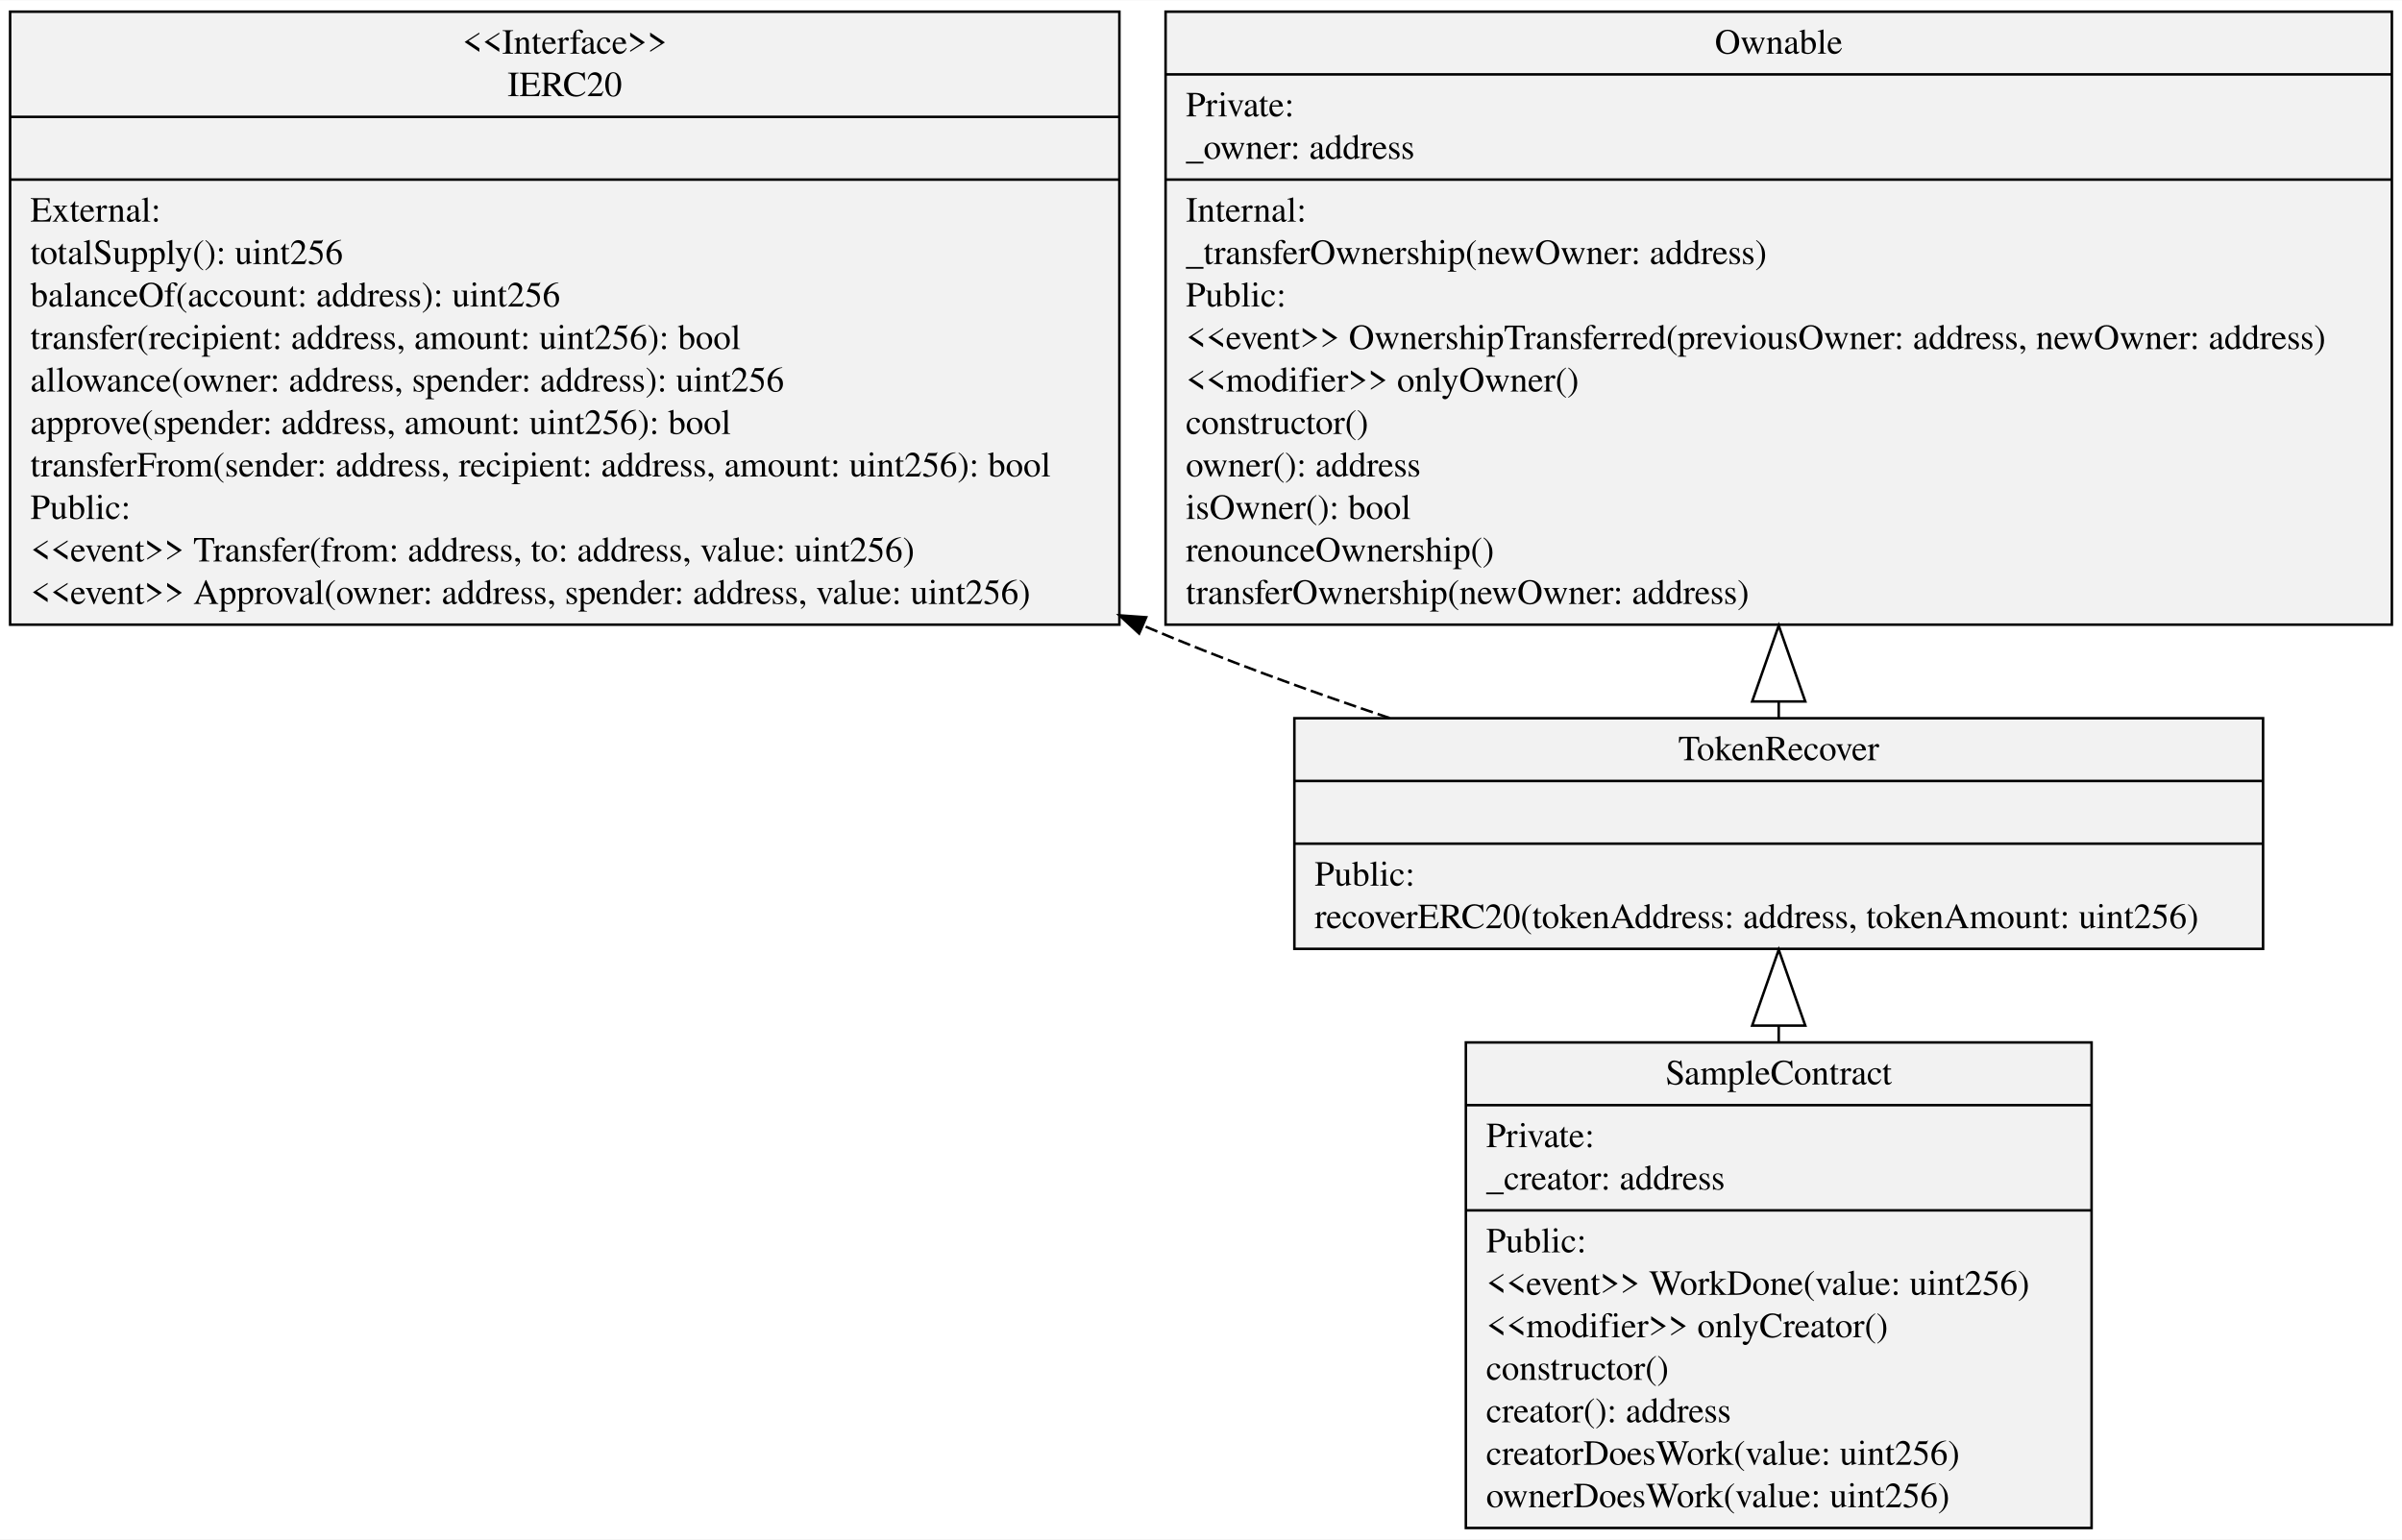
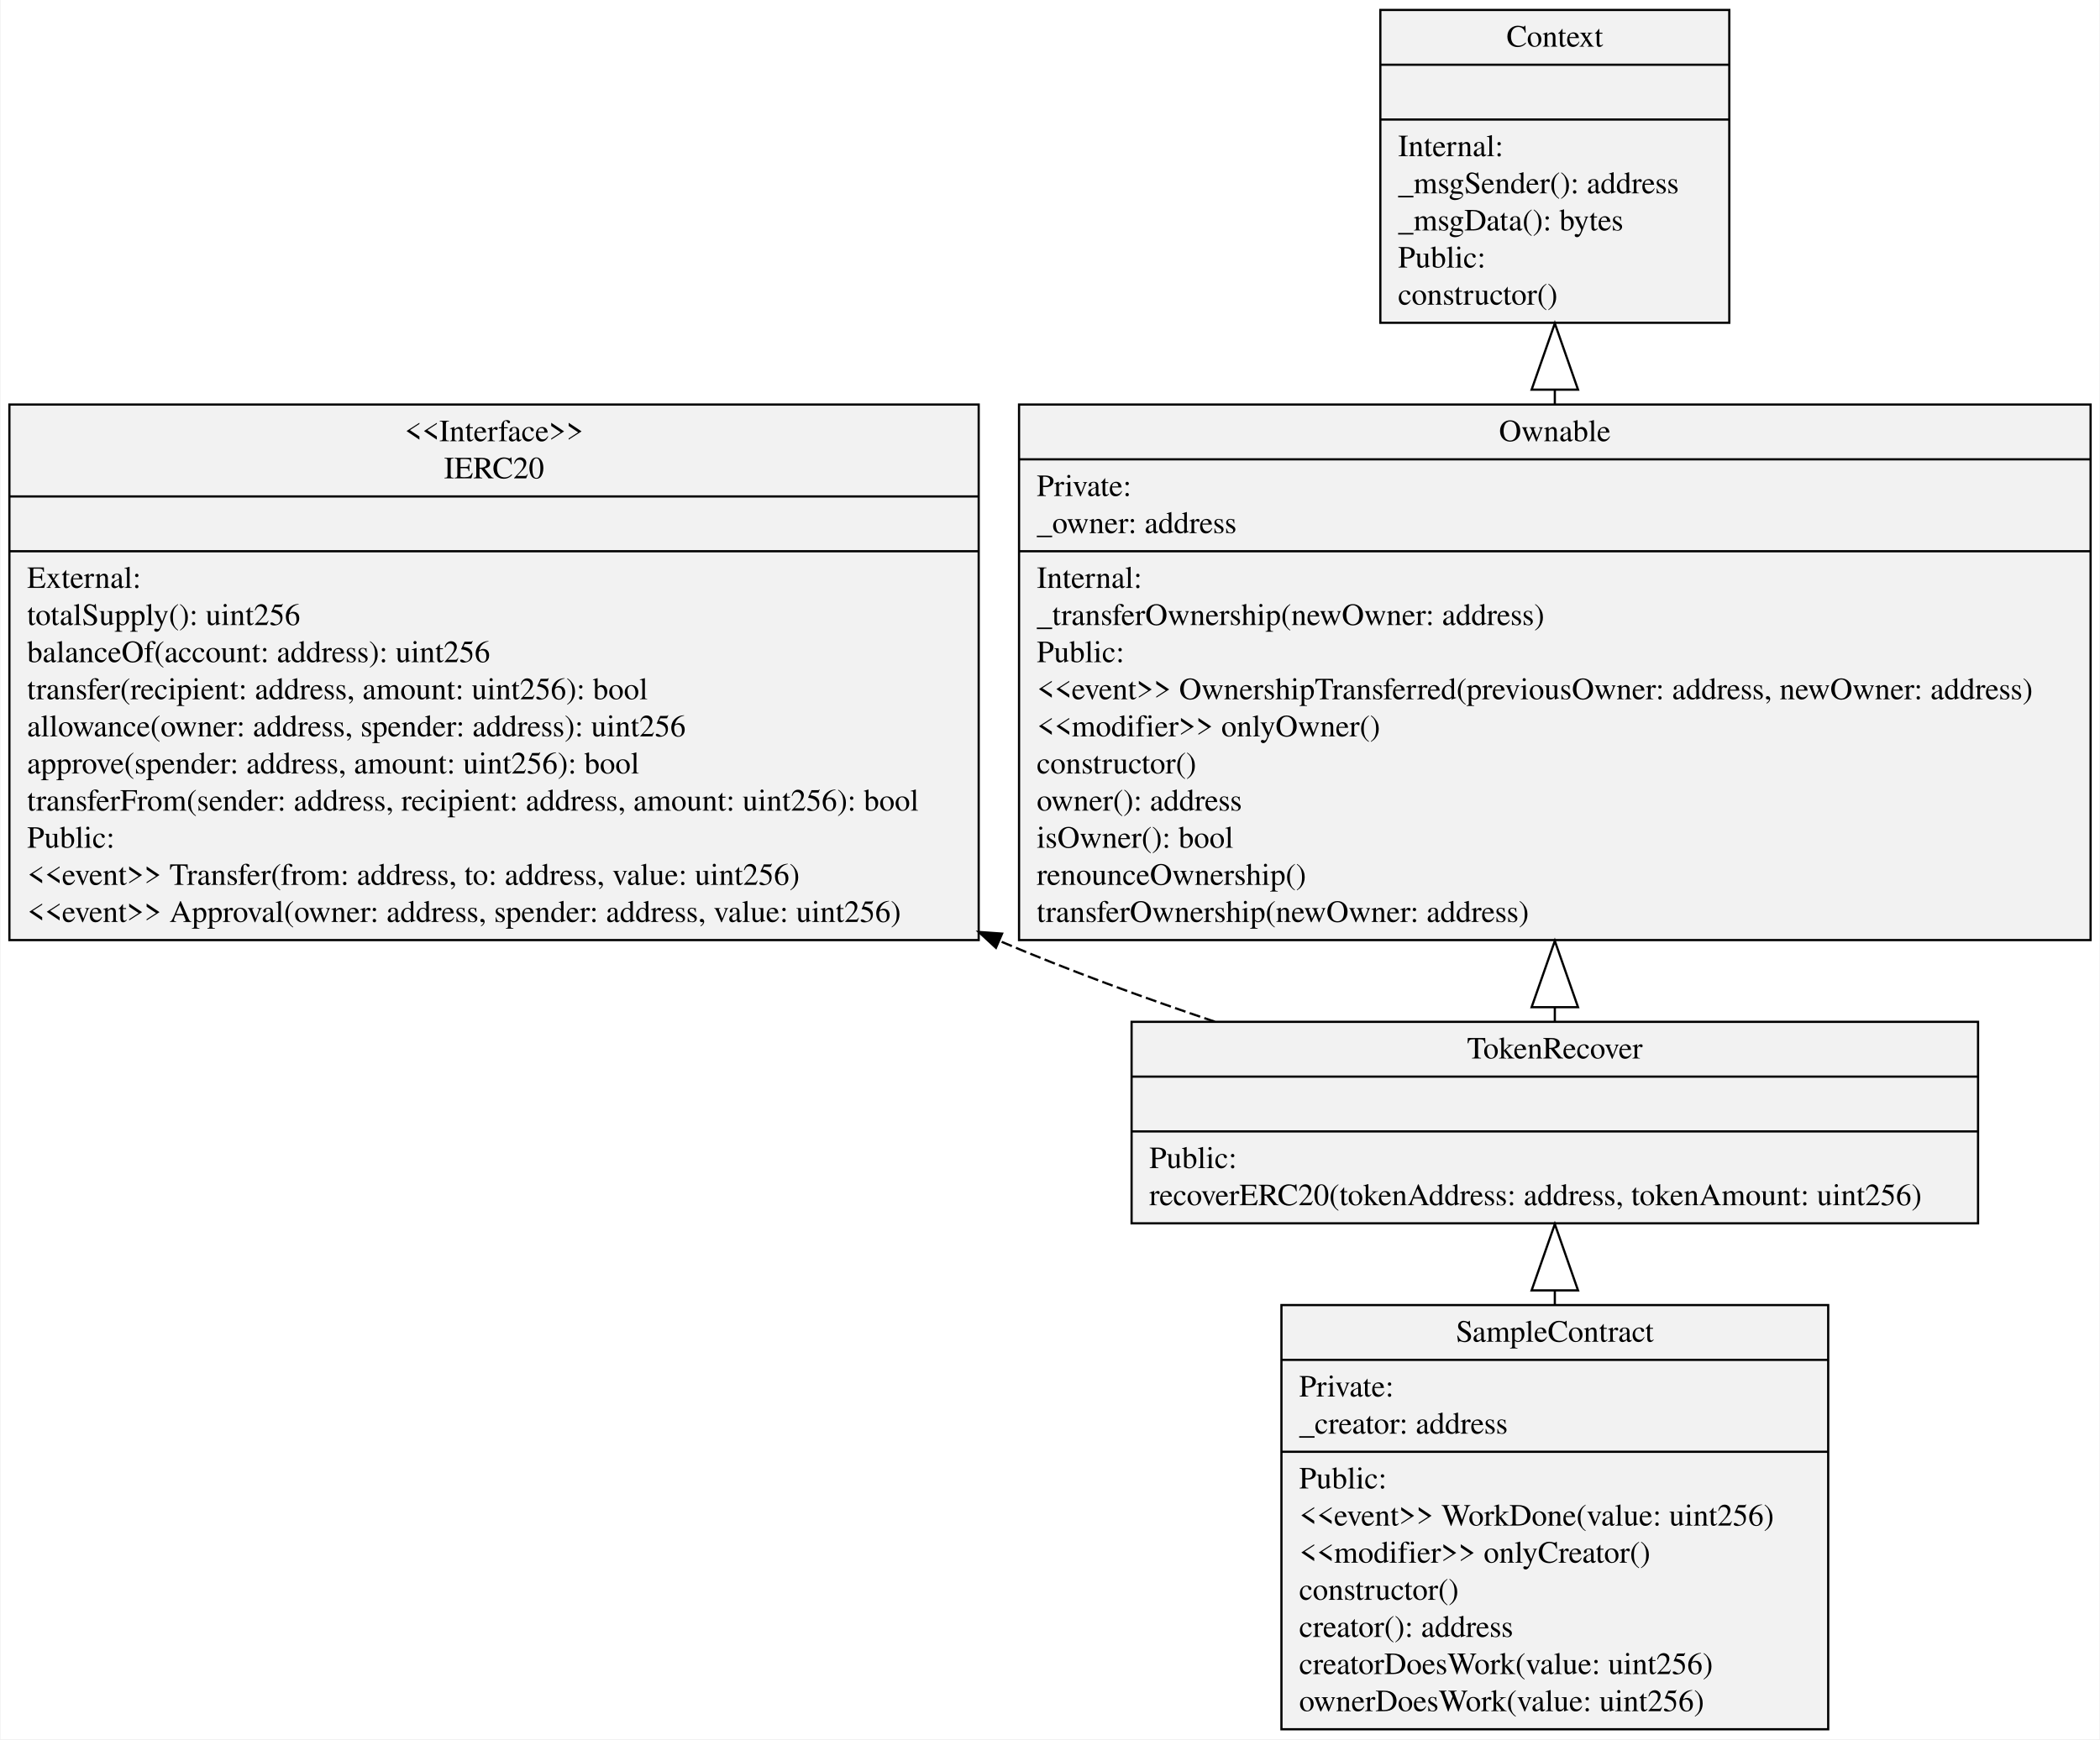
- <svg xmlns="http://www.w3.org/2000/svg" width="950pt" height="609pt" viewBox="0.00 0.00 949.74 608.60">
-   <g id="graph0" class="graph" transform="scale(1 1) rotate(0) translate(4 604.6)">
-     <polygon fill="#ffffff" stroke="transparent" points="-4,4 -4,-604.6 945.737,-604.6 945.737,4 -4,4" />
+ <svg xmlns="http://www.w3.org/2000/svg" width="950pt" height="787pt" viewBox="0.00 0.00 949.74 787.20">
+   <g id="graph0" class="graph" transform="scale(1 1) rotate(0) translate(4 783.2)">
+     <polygon fill="#ffffff" stroke="transparent" points="-4,4 -4,-783.2 945.737,-783.2 945.737,4 -4,4" />
    <g id="node1" class="node">
      <polygon fill="#f2f2f2" stroke="#000000" points="0,-357.7 0,-600.1 438.6,-600.1 438.6,-357.7 0,-357.7" />
      <text text-anchor="middle" x="219.3" y="-583.5" font-family="Times,serif" font-size="14.00" fill="#000000">&lt;&lt;Interface&gt;&gt;</text>
      <text text-anchor="middle" x="219.3" y="-566.7" font-family="Times,serif" font-size="14.00" fill="#000000">IERC20</text>
      <polyline fill="none" stroke="#000000" points="0,-558.5 438.6,-558.5 " />
      <text text-anchor="middle" x="219.3" y="-541.9" font-family="Times,serif" font-size="14.00" fill="#000000"> </text>
      <polyline fill="none" stroke="#000000" points="0,-533.7 438.6,-533.7 " />
      <text text-anchor="start" x="8" y="-517.1" font-family="Times,serif" font-size="14.00" fill="#000000">External:</text>
      <text text-anchor="start" x="8" y="-500.3" font-family="Times,serif" font-size="14.00" fill="#000000">     totalSupply(): uint256</text>
      <text text-anchor="start" x="8" y="-483.5" font-family="Times,serif" font-size="14.00" fill="#000000">     balanceOf(account: address): uint256</text>
      <text text-anchor="start" x="8" y="-466.7" font-family="Times,serif" font-size="14.00" fill="#000000">     transfer(recipient: address, amount: uint256): bool</text>
      <text text-anchor="start" x="8" y="-449.9" font-family="Times,serif" font-size="14.00" fill="#000000">     allowance(owner: address, spender: address): uint256</text>
      <text text-anchor="start" x="8" y="-433.1" font-family="Times,serif" font-size="14.00" fill="#000000">     approve(spender: address, amount: uint256): bool</text>
      <text text-anchor="start" x="8" y="-416.3" font-family="Times,serif" font-size="14.00" fill="#000000">     transferFrom(sender: address, recipient: address, amount: uint256): bool</text>
      <text text-anchor="start" x="8" y="-399.5" font-family="Times,serif" font-size="14.00" fill="#000000">Public:</text>
      <text text-anchor="start" x="8" y="-382.7" font-family="Times,serif" font-size="14.00" fill="#000000">    &lt;&lt;event&gt;&gt; Transfer(from: address, to: address, value: uint256)</text>
      <text text-anchor="start" x="8" y="-365.9" font-family="Times,serif" font-size="14.00" fill="#000000">    &lt;&lt;event&gt;&gt; Approval(owner: address, spender: address, value: uint256)</text>
    </g>
    <g id="node2" class="node">
+       <polygon fill="#f2f2f2" stroke="#000000" points="620.351,-637.1 620.351,-778.7 778.249,-778.7 778.249,-637.1 620.351,-637.1" />
+       <text text-anchor="middle" x="699.3" y="-762.1" font-family="Times,serif" font-size="14.00" fill="#000000">Context</text>
+       <polyline fill="none" stroke="#000000" points="620.351,-753.9 778.249,-753.9 " />
+       <text text-anchor="middle" x="699.3" y="-737.3" font-family="Times,serif" font-size="14.00" fill="#000000"> </text>
+       <polyline fill="none" stroke="#000000" points="620.351,-729.1 778.249,-729.1 " />
+       <text text-anchor="start" x="628.351" y="-712.5" font-family="Times,serif" font-size="14.00" fill="#000000">Internal:</text>
+       <text text-anchor="start" x="628.351" y="-695.7" font-family="Times,serif" font-size="14.00" fill="#000000">    _msgSender(): address</text>
+       <text text-anchor="start" x="628.351" y="-678.9" font-family="Times,serif" font-size="14.00" fill="#000000">    _msgData(): bytes</text>
+       <text text-anchor="start" x="628.351" y="-662.1" font-family="Times,serif" font-size="14.00" fill="#000000">Public:</text>
+       <text text-anchor="start" x="628.351" y="-645.3" font-family="Times,serif" font-size="14.00" fill="#000000">    constructor()</text>
+     </g>
+     <g id="node3" class="node">
      <polygon fill="#f2f2f2" stroke="#000000" points="456.863,-357.7 456.863,-600.1 941.737,-600.1 941.737,-357.7 456.863,-357.7" />
      <text text-anchor="middle" x="699.3" y="-583.5" font-family="Times,serif" font-size="14.00" fill="#000000">Ownable</text>
      <polyline fill="none" stroke="#000000" points="456.863,-575.3 941.737,-575.3 " />
      <text text-anchor="start" x="464.863" y="-558.7" font-family="Times,serif" font-size="14.00" fill="#000000">Private:</text>
      <text text-anchor="start" x="464.863" y="-541.9" font-family="Times,serif" font-size="14.00" fill="#000000">   _owner: address</text>
      <polyline fill="none" stroke="#000000" points="456.863,-533.7 941.737,-533.7 " />
      <text text-anchor="start" x="464.863" y="-517.1" font-family="Times,serif" font-size="14.00" fill="#000000">Internal:</text>
      <text text-anchor="start" x="464.863" y="-500.3" font-family="Times,serif" font-size="14.00" fill="#000000">    _transferOwnership(newOwner: address)</text>
      <text text-anchor="start" x="464.863" y="-483.5" font-family="Times,serif" font-size="14.00" fill="#000000">Public:</text>
      <text text-anchor="start" x="464.863" y="-466.7" font-family="Times,serif" font-size="14.00" fill="#000000">    &lt;&lt;event&gt;&gt; OwnershipTransferred(previousOwner: address, newOwner: address)</text>
      <text text-anchor="start" x="464.863" y="-449.9" font-family="Times,serif" font-size="14.00" fill="#000000">    &lt;&lt;modifier&gt;&gt; onlyOwner()</text>
      <text text-anchor="start" x="464.863" y="-433.1" font-family="Times,serif" font-size="14.00" fill="#000000">    constructor()</text>
      <text text-anchor="start" x="464.863" y="-416.3" font-family="Times,serif" font-size="14.00" fill="#000000">    owner(): address</text>
      <text text-anchor="start" x="464.863" y="-399.5" font-family="Times,serif" font-size="14.00" fill="#000000">    isOwner(): bool</text>
      <text text-anchor="start" x="464.863" y="-382.7" font-family="Times,serif" font-size="14.00" fill="#000000">    renounceOwnership()</text>
      <text text-anchor="start" x="464.863" y="-365.9" font-family="Times,serif" font-size="14.00" fill="#000000">    transferOwnership(newOwner: address)</text>
    </g>
-     <g id="node3" class="node">
+     <g id="edge1" class="edge">
+       <path fill="none" stroke="#000000" d="M699.3,-600.106C699.3,-602.263 699.3,-604.417 699.3,-606.565" />
+       <polygon fill="none" stroke="#000000" points="688.8,-606.833 699.3,-636.833 709.8,-606.833 688.8,-606.833" />
+     </g>
+     <g id="node4" class="node">
      <polygon fill="#f2f2f2" stroke="#000000" points="507.789,-229.5 507.789,-320.7 890.811,-320.7 890.811,-229.5 507.789,-229.5" />
      <text text-anchor="middle" x="699.3" y="-304.1" font-family="Times,serif" font-size="14.00" fill="#000000">TokenRecover</text>
      <polyline fill="none" stroke="#000000" points="507.789,-295.9 890.811,-295.9 " />
      <text text-anchor="middle" x="699.3" y="-279.3" font-family="Times,serif" font-size="14.00" fill="#000000"> </text>
      <polyline fill="none" stroke="#000000" points="507.789,-271.1 890.811,-271.1 " />
      <text text-anchor="start" x="515.789" y="-254.5" font-family="Times,serif" font-size="14.00" fill="#000000">Public:</text>
      <text text-anchor="start" x="515.789" y="-237.7" font-family="Times,serif" font-size="14.00" fill="#000000">    recoverERC20(tokenAddress: address, tokenAmount: uint256)</text>
    </g>
-     <g id="edge2" class="edge">
+     <g id="edge3" class="edge">
      <path fill="none" stroke="#000000" stroke-dasharray="5,2" d="M545.434,-320.779C512.97,-331.704 479.202,-344.051 448.3,-357.2 448.2,-357.243 448.099,-357.285 447.999,-357.328" />
      <polygon fill="#000000" stroke="#000000" points="446.414,-354.2 438.625,-361.382 449.193,-360.625 446.414,-354.2" />
    </g>
-     <g id="edge1" class="edge">
+     <g id="edge2" class="edge">
      <path fill="none" stroke="#000000" d="M699.3,-320.837C699.3,-322.927 699.3,-325.063 699.3,-327.24" />
      <polygon fill="none" stroke="#000000" points="688.8,-327.329 699.3,-357.329 709.8,-327.329 688.8,-327.329" />
    </g>
-     <g id="node4" class="node">
+     <g id="node5" class="node">
      <polygon fill="#f2f2f2" stroke="#000000" points="575.596,-.5 575.596,-192.5 823.004,-192.5 823.004,-.5 575.596,-.5" />
      <text text-anchor="middle" x="699.3" y="-175.9" font-family="Times,serif" font-size="14.00" fill="#000000">SampleContract</text>
      <polyline fill="none" stroke="#000000" points="575.596,-167.7 823.004,-167.7 " />
      <text text-anchor="start" x="583.596" y="-151.1" font-family="Times,serif" font-size="14.00" fill="#000000">Private:</text>
      <text text-anchor="start" x="583.596" y="-134.3" font-family="Times,serif" font-size="14.00" fill="#000000">   _creator: address</text>
      <polyline fill="none" stroke="#000000" points="575.596,-126.1 823.004,-126.1 " />
      <text text-anchor="start" x="583.596" y="-109.5" font-family="Times,serif" font-size="14.00" fill="#000000">Public:</text>
      <text text-anchor="start" x="583.596" y="-92.7" font-family="Times,serif" font-size="14.00" fill="#000000">    &lt;&lt;event&gt;&gt; WorkDone(value: uint256)</text>
      <text text-anchor="start" x="583.596" y="-75.9" font-family="Times,serif" font-size="14.00" fill="#000000">    &lt;&lt;modifier&gt;&gt; onlyCreator()</text>
      <text text-anchor="start" x="583.596" y="-59.1" font-family="Times,serif" font-size="14.00" fill="#000000">    constructor()</text>
      <text text-anchor="start" x="583.596" y="-42.3" font-family="Times,serif" font-size="14.00" fill="#000000">    creator(): address</text>
      <text text-anchor="start" x="583.596" y="-25.5" font-family="Times,serif" font-size="14.00" fill="#000000">    creatorDoesWork(value: uint256)</text>
      <text text-anchor="start" x="583.596" y="-8.7" font-family="Times,serif" font-size="14.00" fill="#000000">    ownerDoesWork(value: uint256)</text>
    </g>
-     <g id="edge3" class="edge">
+     <g id="edge4" class="edge">
      <path fill="none" stroke="#000000" d="M699.3,-192.596C699.3,-194.782 699.3,-196.962 699.3,-199.131" />
      <polygon fill="none" stroke="#000000" points="688.8,-199.148 699.3,-229.148 709.8,-199.148 688.8,-199.148" />
    </g>
  </g>
</svg>
